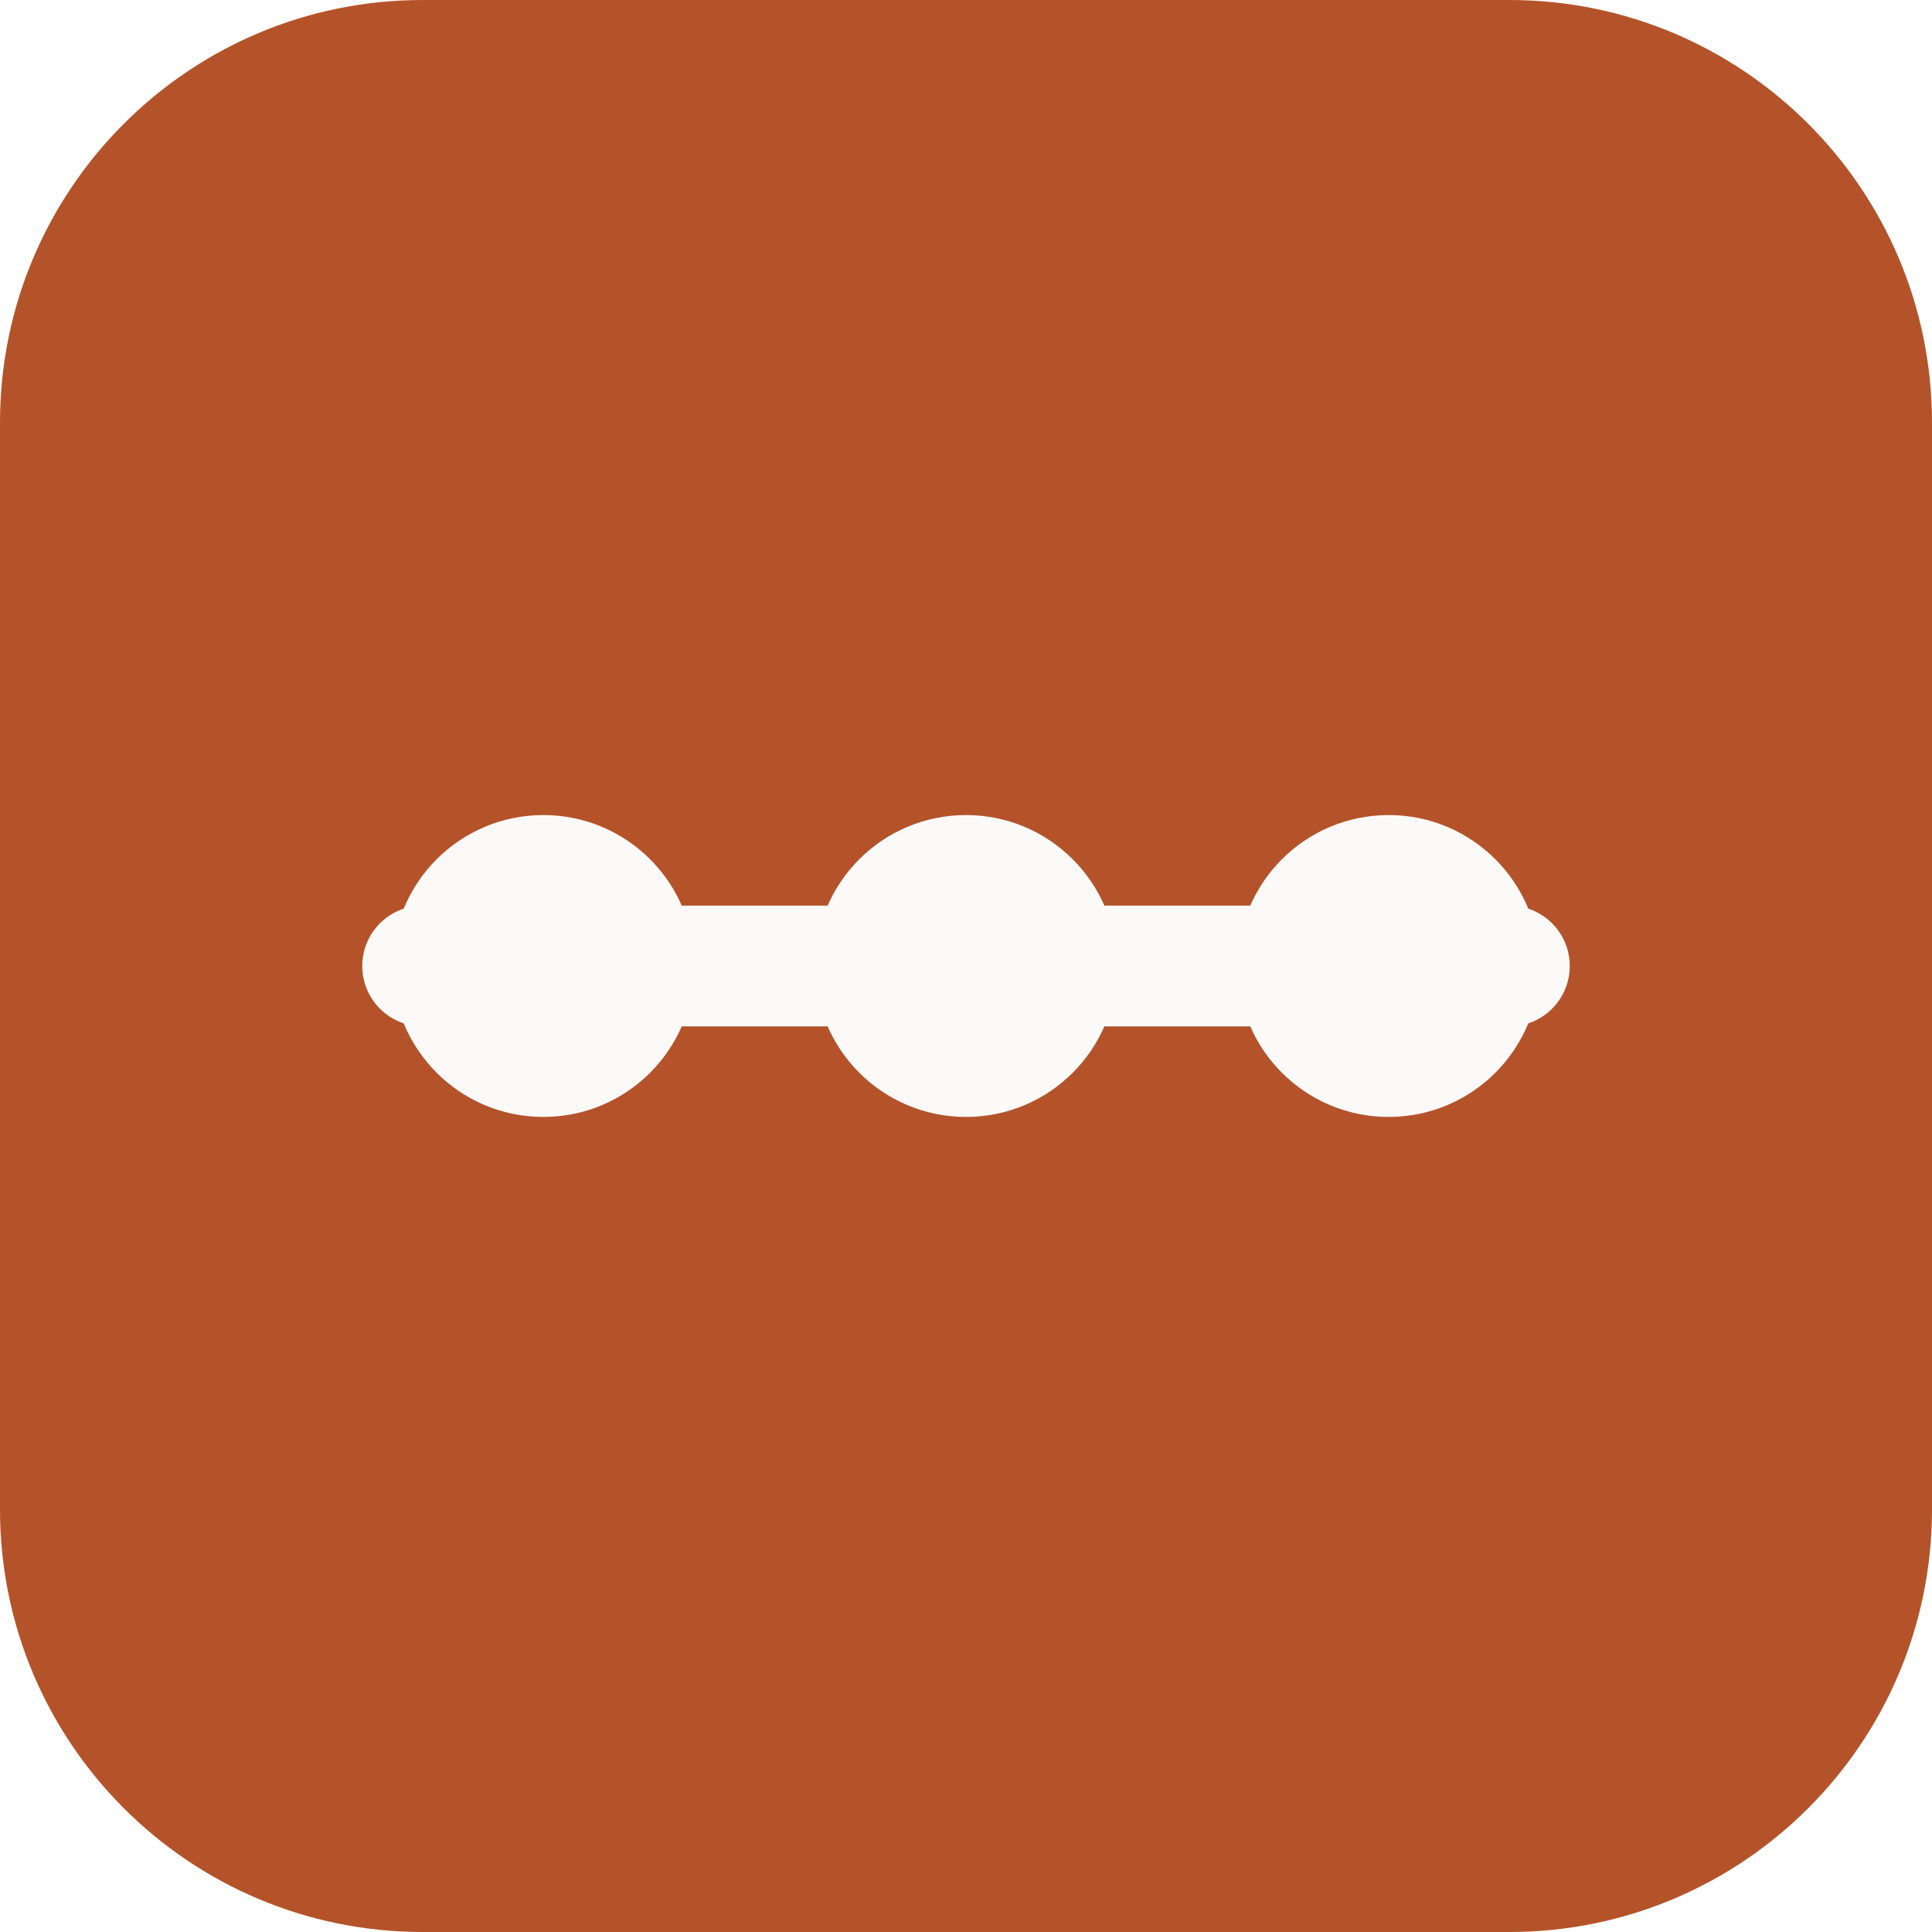
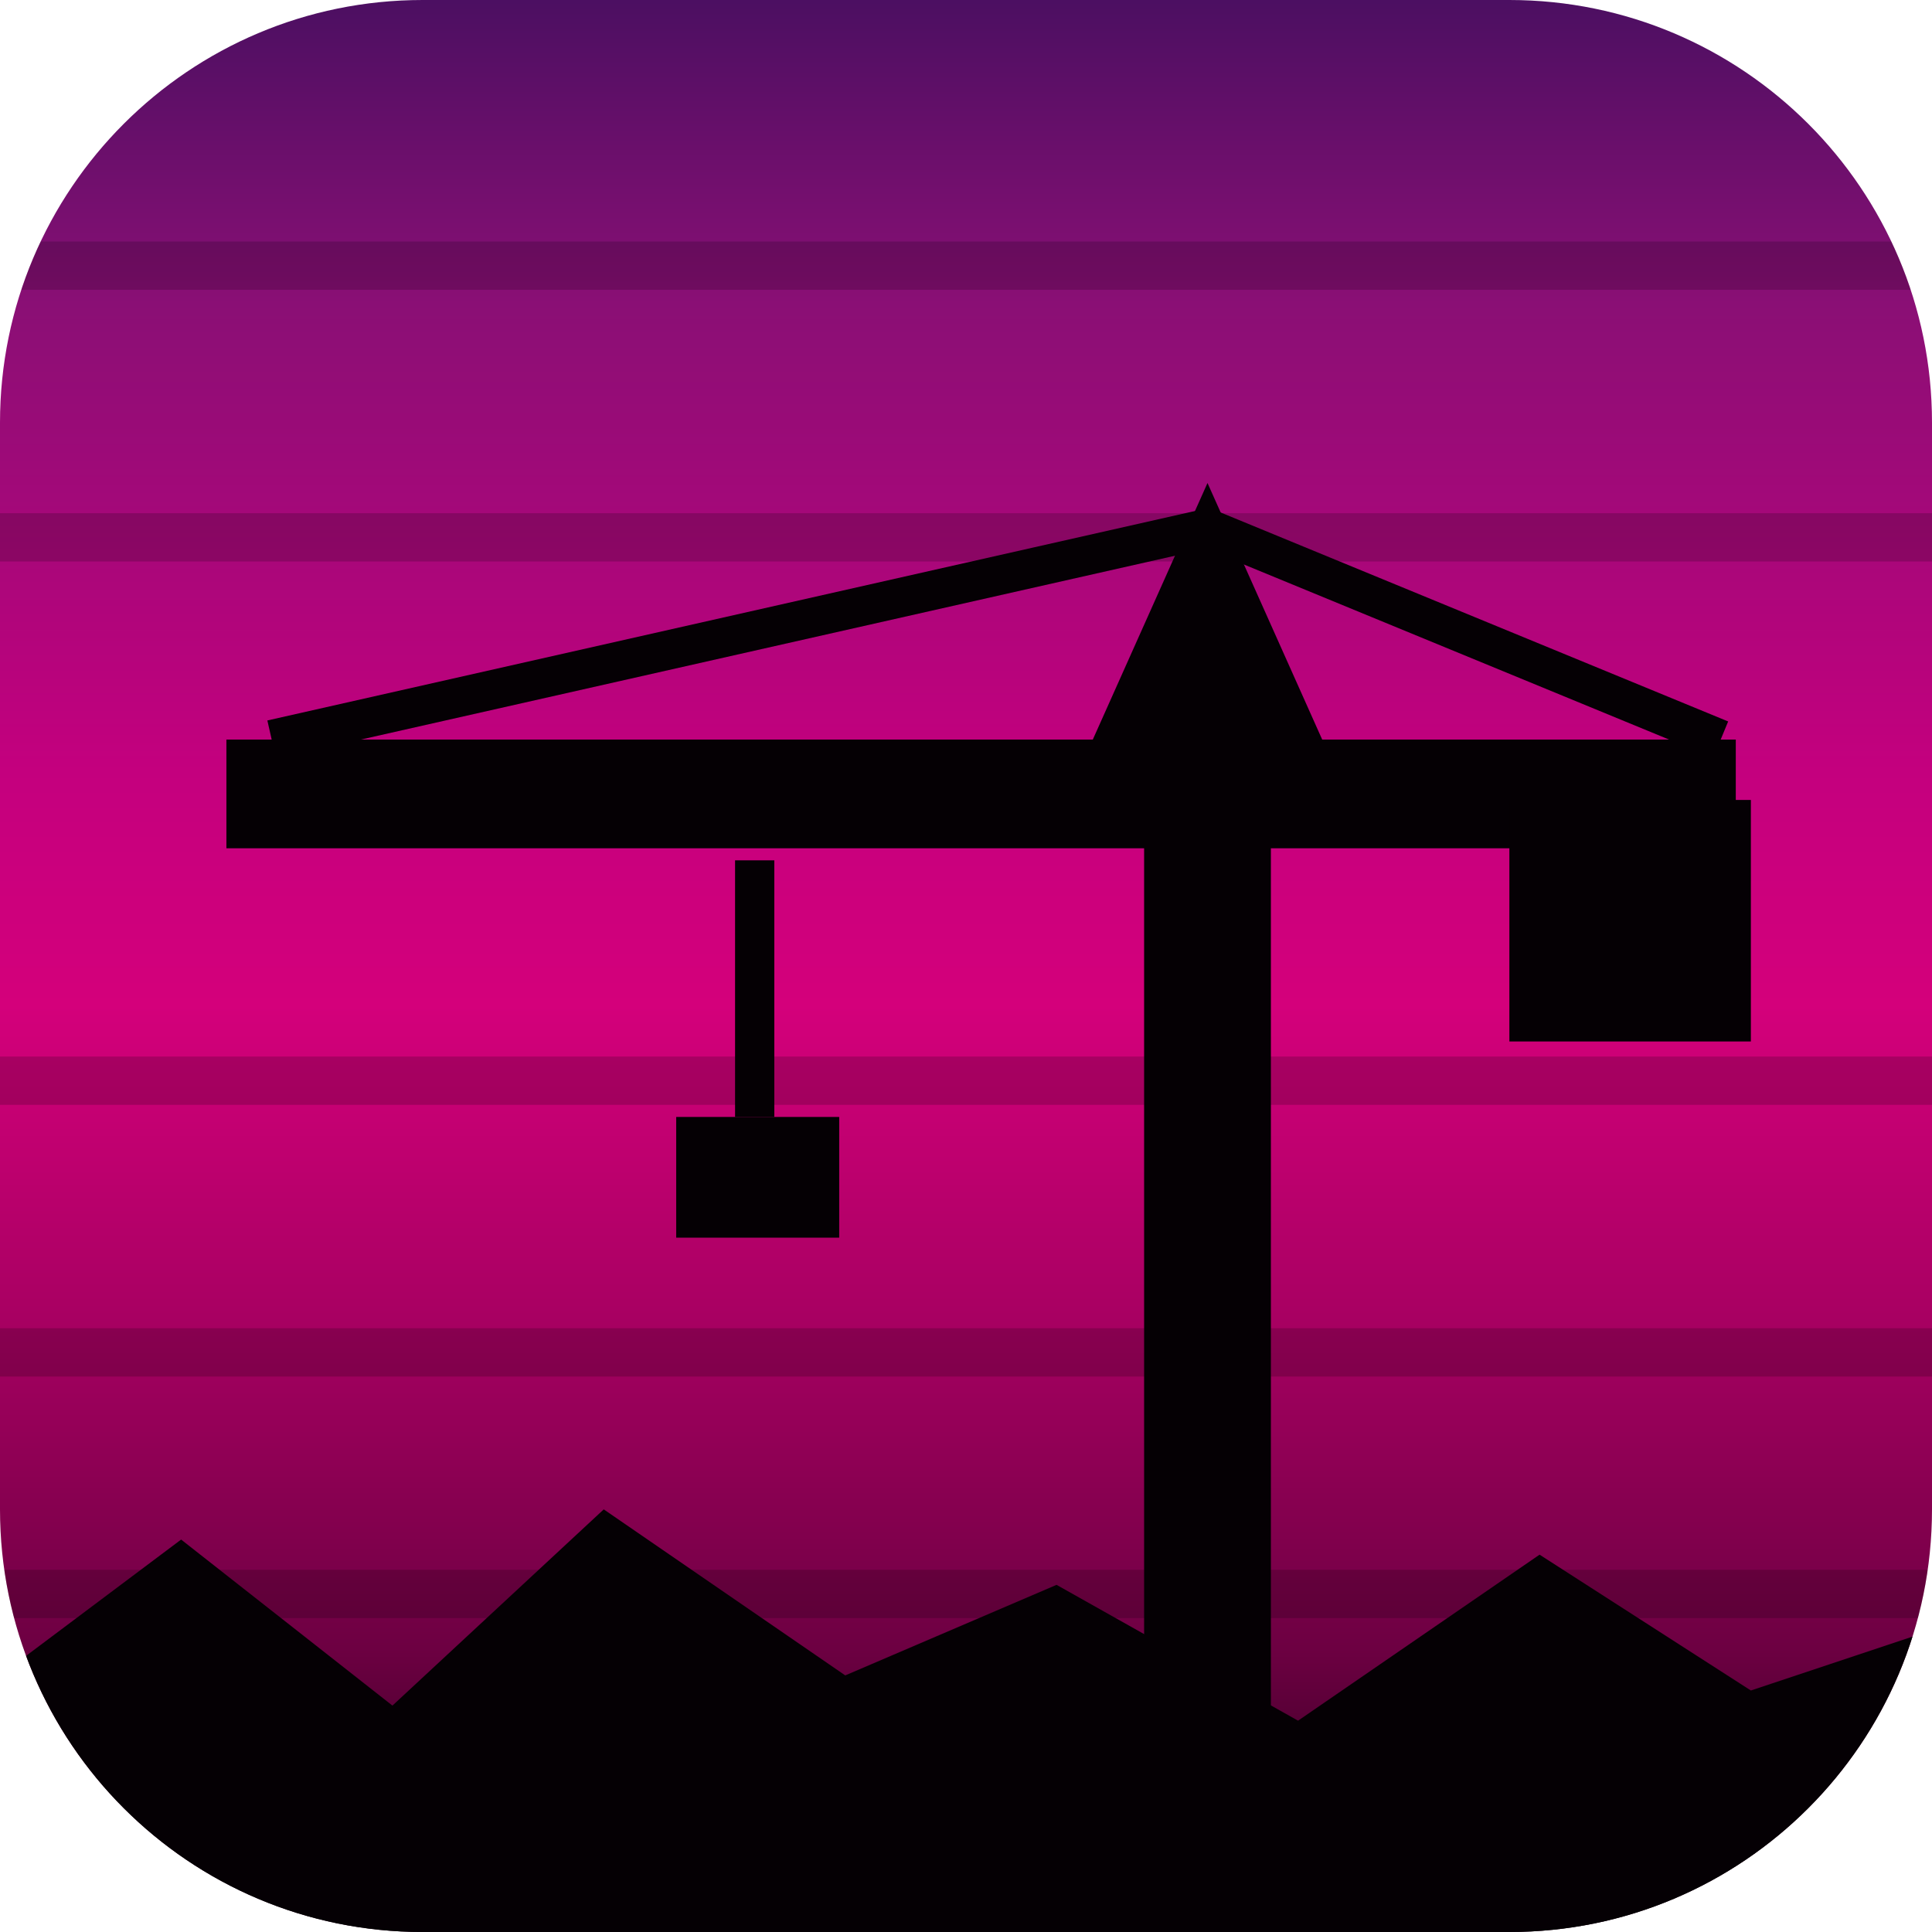
- <svg xmlns="http://www.w3.org/2000/svg" viewBox="0 0 64 64" role="img" aria-label="站点图标">
-   <rect width="64" height="64" rx="14" fill="#b4532a" />
-   <g stroke="#fbfaf8" stroke-width="4" stroke-linecap="round" fill="none">
-     <path d="M14 32h36" />
-   </g>
-   <g fill="#fbfaf8">
-     <circle cx="18" cy="32" r="5" />
-     <circle cx="32" cy="32" r="5" />
-     <circle cx="46" cy="32" r="5" />
+ <svg xmlns="http://www.w3.org/2000/svg" viewBox="0 0 64 64" role="img" aria-label="花涧堂">
+   <defs>
+     <linearGradient id="sky" x1="0" y1="0" x2="0" y2="1">
+       <stop offset="0" stop-color="#4a0f61" />
+       <stop offset="0.16" stop-color="#8a0f75" />
+       <stop offset="0.40" stop-color="#c4007e" />
+       <stop offset="0.52" stop-color="#d4007b" />
+       <stop offset="0.68" stop-color="#a80062" />
+       <stop offset="0.85" stop-color="#6d0042" />
+       <stop offset="1" stop-color="#1a0013" />
+     </linearGradient>
+     <clipPath id="round">
+       <rect width="64" height="64" rx="14" />
+     </clipPath>
+   </defs>
+   <g clip-path="url(#round)">
+     <rect width="64" height="64" fill="url(#sky)" />
+     <g fill="#000000" opacity="0.18">
+       <rect y="8" width="64" height="1.6" />
+       <rect y="17" width="64" height="1.6" />
+       <rect y="35" width="64" height="1.6" />
+       <rect y="44" width="64" height="1.6" />
+       <rect y="52" width="64" height="1.6" />
+     </g>
+     <g fill="#050004">
+       <polygon points="40,16 36.2,24.5 43.8,24.5" />
+       <rect x="37.9" y="24" width="4.2" height="34" />
+       <rect x="7.5" y="24.5" width="50" height="3.6" />
+       <rect x="50" y="26.5" width="8" height="8" />
+     </g>
+     <g stroke="#050004" stroke-width="1.3" fill="none">
+       <path d="M40 17.5 L9 24.5" />
+       <path d="M40 17.5 L57 24.5" />
+       <path d="M25 28.5 V37" />
+     </g>
+     <rect x="22.4" y="37" width="5.4" height="4" fill="#050004" />
+     <path d="M0 64 V55.5 L6 51 L13 56.5 L20 50 L28 55.5 L35 52.5 L43 57 L51 51.5 L58 56 L64 54 V64 Z" fill="#050004" />
  </g>
</svg>
